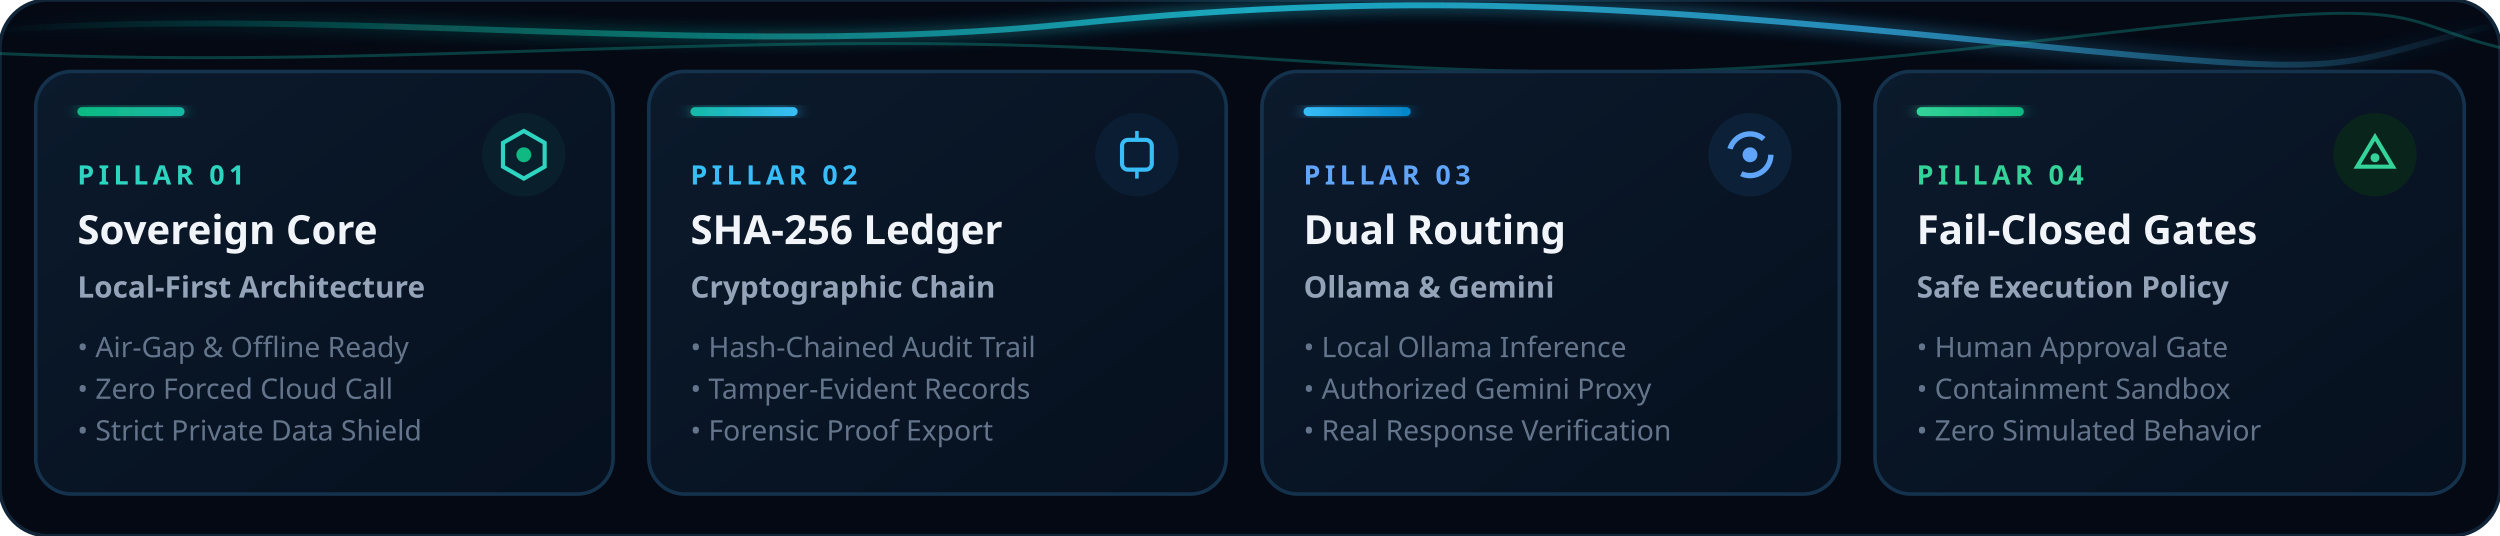
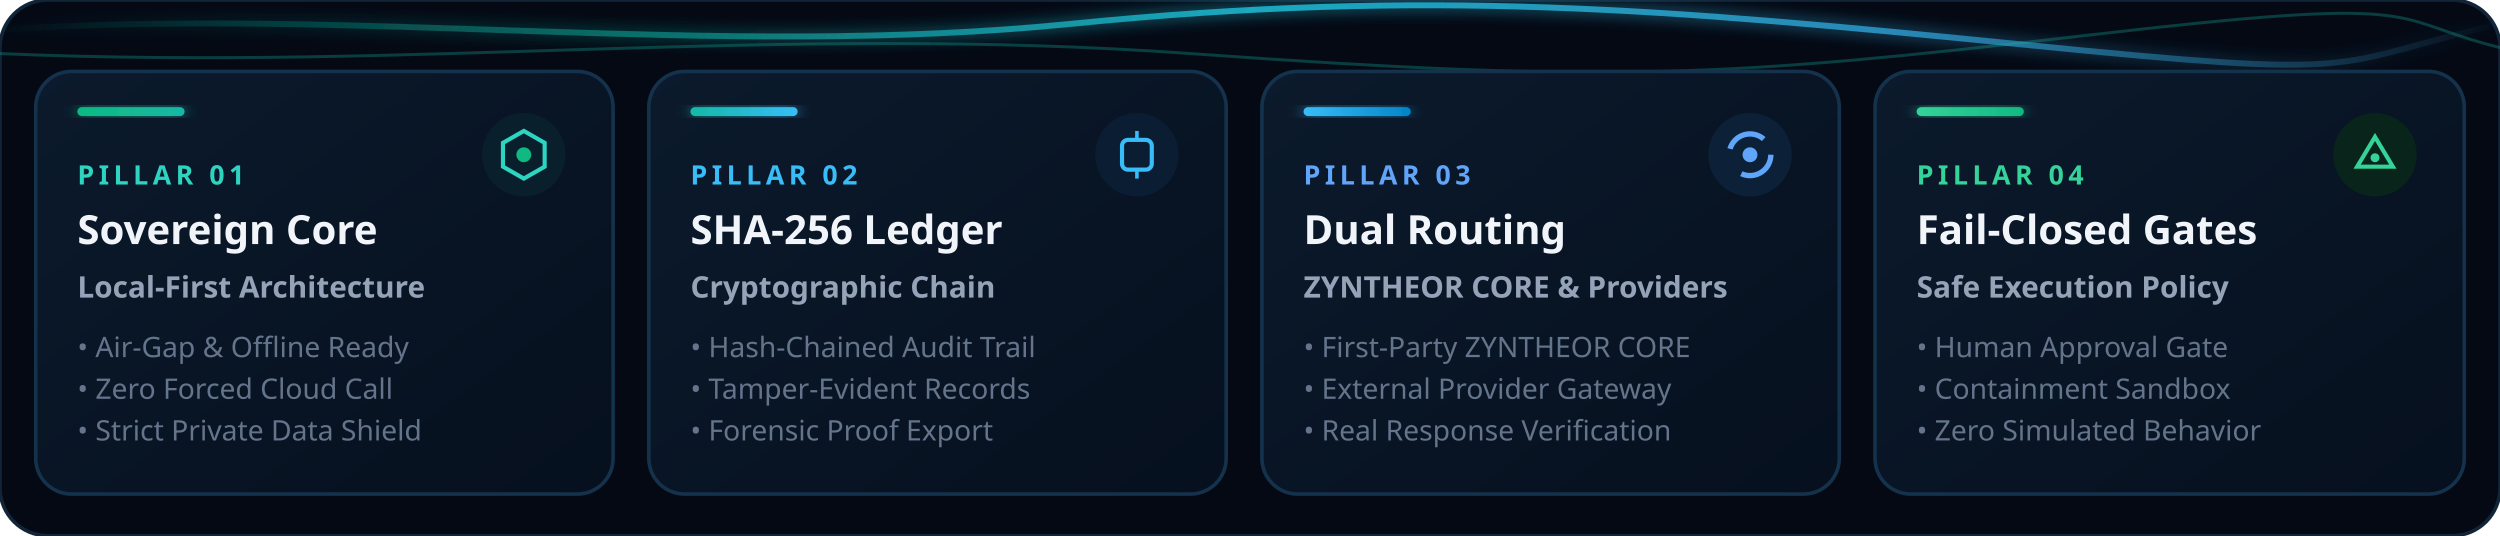
<svg xmlns="http://www.w3.org/2000/svg" viewBox="0 0 840 180" width="840" height="180" role="img" aria-label="ZYNTHEOR AI ENGINE Core Engineering Pillars">
  <defs>
    <linearGradient id="feat-card-bg" x1="0%" y1="0%" x2="100%" y2="100%">
      <stop offset="0%" stop-color="#0B1A2C" />
      <stop offset="100%" stop-color="#06101E" />
    </linearGradient>
    <linearGradient id="feat-teal-bar" x1="0%" y1="0%" x2="100%" y2="0%">
      <stop offset="0%" stop-color="#10B981" />
      <stop offset="100%" stop-color="#14B8A6" />
    </linearGradient>
    <linearGradient id="feat-cyan-bar" x1="0%" y1="0%" x2="100%" y2="0%">
      <stop offset="0%" stop-color="#14B8A6" />
      <stop offset="100%" stop-color="#38BDF8" />
    </linearGradient>
    <linearGradient id="feat-blue-bar" x1="0%" y1="0%" x2="100%" y2="0%">
      <stop offset="0%" stop-color="#38BDF8" />
      <stop offset="100%" stop-color="#0284C7" />
    </linearGradient>
    <linearGradient id="feat-emerald-bar" x1="0%" y1="0%" x2="100%" y2="0%">
      <stop offset="0%" stop-color="#34D399" />
      <stop offset="100%" stop-color="#10B981" />
    </linearGradient>
    <linearGradient id="feat-topwave" x1="0%" y1="0%" x2="100%" y2="0%">
      <stop offset="0%" stop-color="#0D9488" stop-opacity="0" />
      <stop offset="25%" stop-color="#0D9488" stop-opacity="0.8" />
      <stop offset="50%" stop-color="#22D3EE" stop-opacity="0.9" />
      <stop offset="75%" stop-color="#38BDF8" stop-opacity="0.8" />
      <stop offset="100%" stop-color="#38BDF8" stop-opacity="0" />
    </linearGradient>
    <filter id="feat-glow" x="-20%" y="-20%" width="140%" height="140%">
      <feGaussianBlur stdDeviation="2.5" result="b" />
      <feMerge>
        <feMergeNode in="b" />
        <feMergeNode in="SourceGraphic" />
      </feMerge>
    </filter>
  </defs>
  <rect width="840" height="180" rx="16" fill="#040914" stroke="#122538" stroke-width="1.2" />
  <path d="M 0 10 C 120 2, 240 20, 360 8 S 560 3, 680 15 S 780 22, 840 8" fill="none" stroke="url(#feat-topwave)" stroke-width="2" opacity="0.85" filter="url(#feat-glow)" />
  <path d="M 0 18 C 140 24, 260 8, 400 18 S 580 26, 700 12 S 800 6, 840 16" fill="none" stroke="#14B8A6" stroke-width="1" opacity="0.3" />
  <g transform="translate(12, 24)">
    <rect x="0" y="0" width="194" height="142" rx="12" fill="url(#feat-card-bg)" stroke="#15324D" stroke-width="1.2" />
    <rect x="14" y="12" width="36" height="3" rx="1.5" fill="url(#feat-teal-bar)" filter="url(#feat-glow)" />
    <g transform="translate(150, 14)">
      <circle cx="14" cy="14" r="14" fill="#091F2C" />
      <polygon points="14,6 21,10 21,18 14,22 7,18 7,10" fill="none" stroke="#2DD4BF" stroke-width="1.4" />
      <circle cx="14" cy="14" r="2.5" fill="#10B981" />
    </g>
    <text x="14" y="38" font-family="'Segoe UI',sans-serif" font-size="9" font-weight="800" letter-spacing="1.5" fill="#2DD4BF">PILLAR 01</text>
    <text x="14" y="58" font-family="'Noto Sans Thai','Segoe UI',sans-serif" font-size="13.5" font-weight="700" fill="#F1F5F9">Sovereign Core</text>
    <text x="14" y="76" font-family="'Noto Sans Thai','Segoe UI',sans-serif" font-size="10" font-weight="600" fill="#94A3B8">Local-First Architecture</text>
    <text x="14" y="96" font-family="'Noto Sans Thai','Segoe UI',sans-serif" font-size="9.5" fill="#64748B">
      <tspan x="14" dy="0">• Air-Gap &amp; Offline Ready</tspan>
      <tspan x="14" dy="14">• Zero Forced Cloud Call</tspan>
      <tspan x="14" dy="14">• Strict Private Data Shield</tspan>
    </text>
  </g>
  <g transform="translate(218, 24)">
    <rect x="0" y="0" width="194" height="142" rx="12" fill="url(#feat-card-bg)" stroke="#15324D" stroke-width="1.2" />
    <rect x="14" y="12" width="36" height="3" rx="1.5" fill="url(#feat-cyan-bar)" filter="url(#feat-glow)" />
    <g transform="translate(150, 14)">
      <circle cx="14" cy="14" r="14" fill="#0A1D33" />
      <rect x="9" y="9" width="10" height="10" rx="2" fill="none" stroke="#38BDF8" stroke-width="1.4" />
      <line x1="14" y1="6" x2="14" y2="9" stroke="#38BDF8" stroke-width="1.2" />
      <line x1="14" y1="19" x2="14" y2="22" stroke="#38BDF8" stroke-width="1.2" />
    </g>
    <text x="14" y="38" font-family="'Segoe UI',sans-serif" font-size="9" font-weight="800" letter-spacing="1.5" fill="#38BDF8">PILLAR 02</text>
    <text x="14" y="58" font-family="'Noto Sans Thai','Segoe UI',sans-serif" font-size="13.5" font-weight="700" fill="#F1F5F9">SHA-256 Ledger</text>
    <text x="14" y="76" font-family="'Noto Sans Thai','Segoe UI',sans-serif" font-size="10" font-weight="600" fill="#94A3B8">Cryptographic Chain</text>
    <text x="14" y="96" font-family="'Noto Sans Thai','Segoe UI',sans-serif" font-size="9.5" fill="#64748B">
      <tspan x="14" dy="0">• Hash-Chained Audit Trail</tspan>
      <tspan x="14" dy="14">• Tamper-Evident Records</tspan>
      <tspan x="14" dy="14">• Forensic Proof Export</tspan>
    </text>
  </g>
  <g transform="translate(424, 24)">
    <rect x="0" y="0" width="194" height="142" rx="12" fill="url(#feat-card-bg)" stroke="#15324D" stroke-width="1.2" />
    <rect x="14" y="12" width="36" height="3" rx="1.5" fill="url(#feat-blue-bar)" filter="url(#feat-glow)" />
    <g transform="translate(150, 14)">
      <circle cx="14" cy="14" r="14" fill="#0C2138" />
      <circle cx="14" cy="14" r="7" fill="none" stroke="#60A5FA" stroke-width="1.8" stroke-dasharray="14 10" />
      <circle cx="14" cy="14" r="2.5" fill="#60A5FA" />
    </g>
    <text x="14" y="38" font-family="'Segoe UI',sans-serif" font-size="9" font-weight="800" letter-spacing="1.5" fill="#60A5FA">PILLAR 03</text>
    <text x="14" y="58" font-family="'Noto Sans Thai','Segoe UI',sans-serif" font-size="13.5" font-weight="700" fill="#F1F5F9">Dual Routing</text>
-     <text x="14" y="76" font-family="'Noto Sans Thai','Segoe UI',sans-serif" font-size="10" font-weight="600" fill="#94A3B8">Ollama &amp; Gemini</text>
+     <text x="14" y="76" font-family="'Noto Sans Thai','Segoe UI',sans-serif" font-size="10" font-weight="600" fill="#94A3B8">ZYNTHEOR CORE &amp; Providers</text>
    <text x="14" y="96" font-family="'Noto Sans Thai','Segoe UI',sans-serif" font-size="9.5" fill="#64748B">
-       <tspan x="14" dy="0">• Local Ollama Inference</tspan>
-       <tspan x="14" dy="14">• Authorized Gemini Proxy</tspan>
+       <tspan x="14" dy="0">• First-Party ZYNTHEOR CORE</tspan>
+       <tspan x="14" dy="14">• External Provider Gateway</tspan>
      <tspan x="14" dy="14">• Real Response Verification</tspan>
    </text>
  </g>
  <g transform="translate(630, 24)">
    <rect x="0" y="0" width="198" height="142" rx="12" fill="url(#feat-card-bg)" stroke="#15324D" stroke-width="1.2" />
    <rect x="14" y="12" width="36" height="3" rx="1.5" fill="url(#feat-emerald-bar)" filter="url(#feat-glow)" />
    <g transform="translate(154, 14)">
      <circle cx="14" cy="14" r="14" fill="#09241B" />
      <path d="M 8 18 L 14 8 L 20 18 Z" fill="none" stroke="#34D399" stroke-width="1.4" />
      <circle cx="14" cy="15" r="1.5" fill="#34D399" />
    </g>
    <text x="14" y="38" font-family="'Segoe UI',sans-serif" font-size="9" font-weight="800" letter-spacing="1.5" fill="#34D399">PILLAR 04</text>
    <text x="14" y="58" font-family="'Noto Sans Thai','Segoe UI',sans-serif" font-size="13.5" font-weight="700" fill="#F1F5F9">Fail-Closed Gates</text>
    <text x="14" y="76" font-family="'Noto Sans Thai','Segoe UI',sans-serif" font-size="10" font-weight="600" fill="#94A3B8">Safe Execution Policy</text>
    <text x="14" y="96" font-family="'Noto Sans Thai','Segoe UI',sans-serif" font-size="9.5" fill="#64748B">
      <tspan x="14" dy="0">• Human Approval Gate</tspan>
      <tspan x="14" dy="14">• Containment Sandbox</tspan>
      <tspan x="14" dy="14">• Zero Simulated Behavior</tspan>
    </text>
  </g>
</svg>
